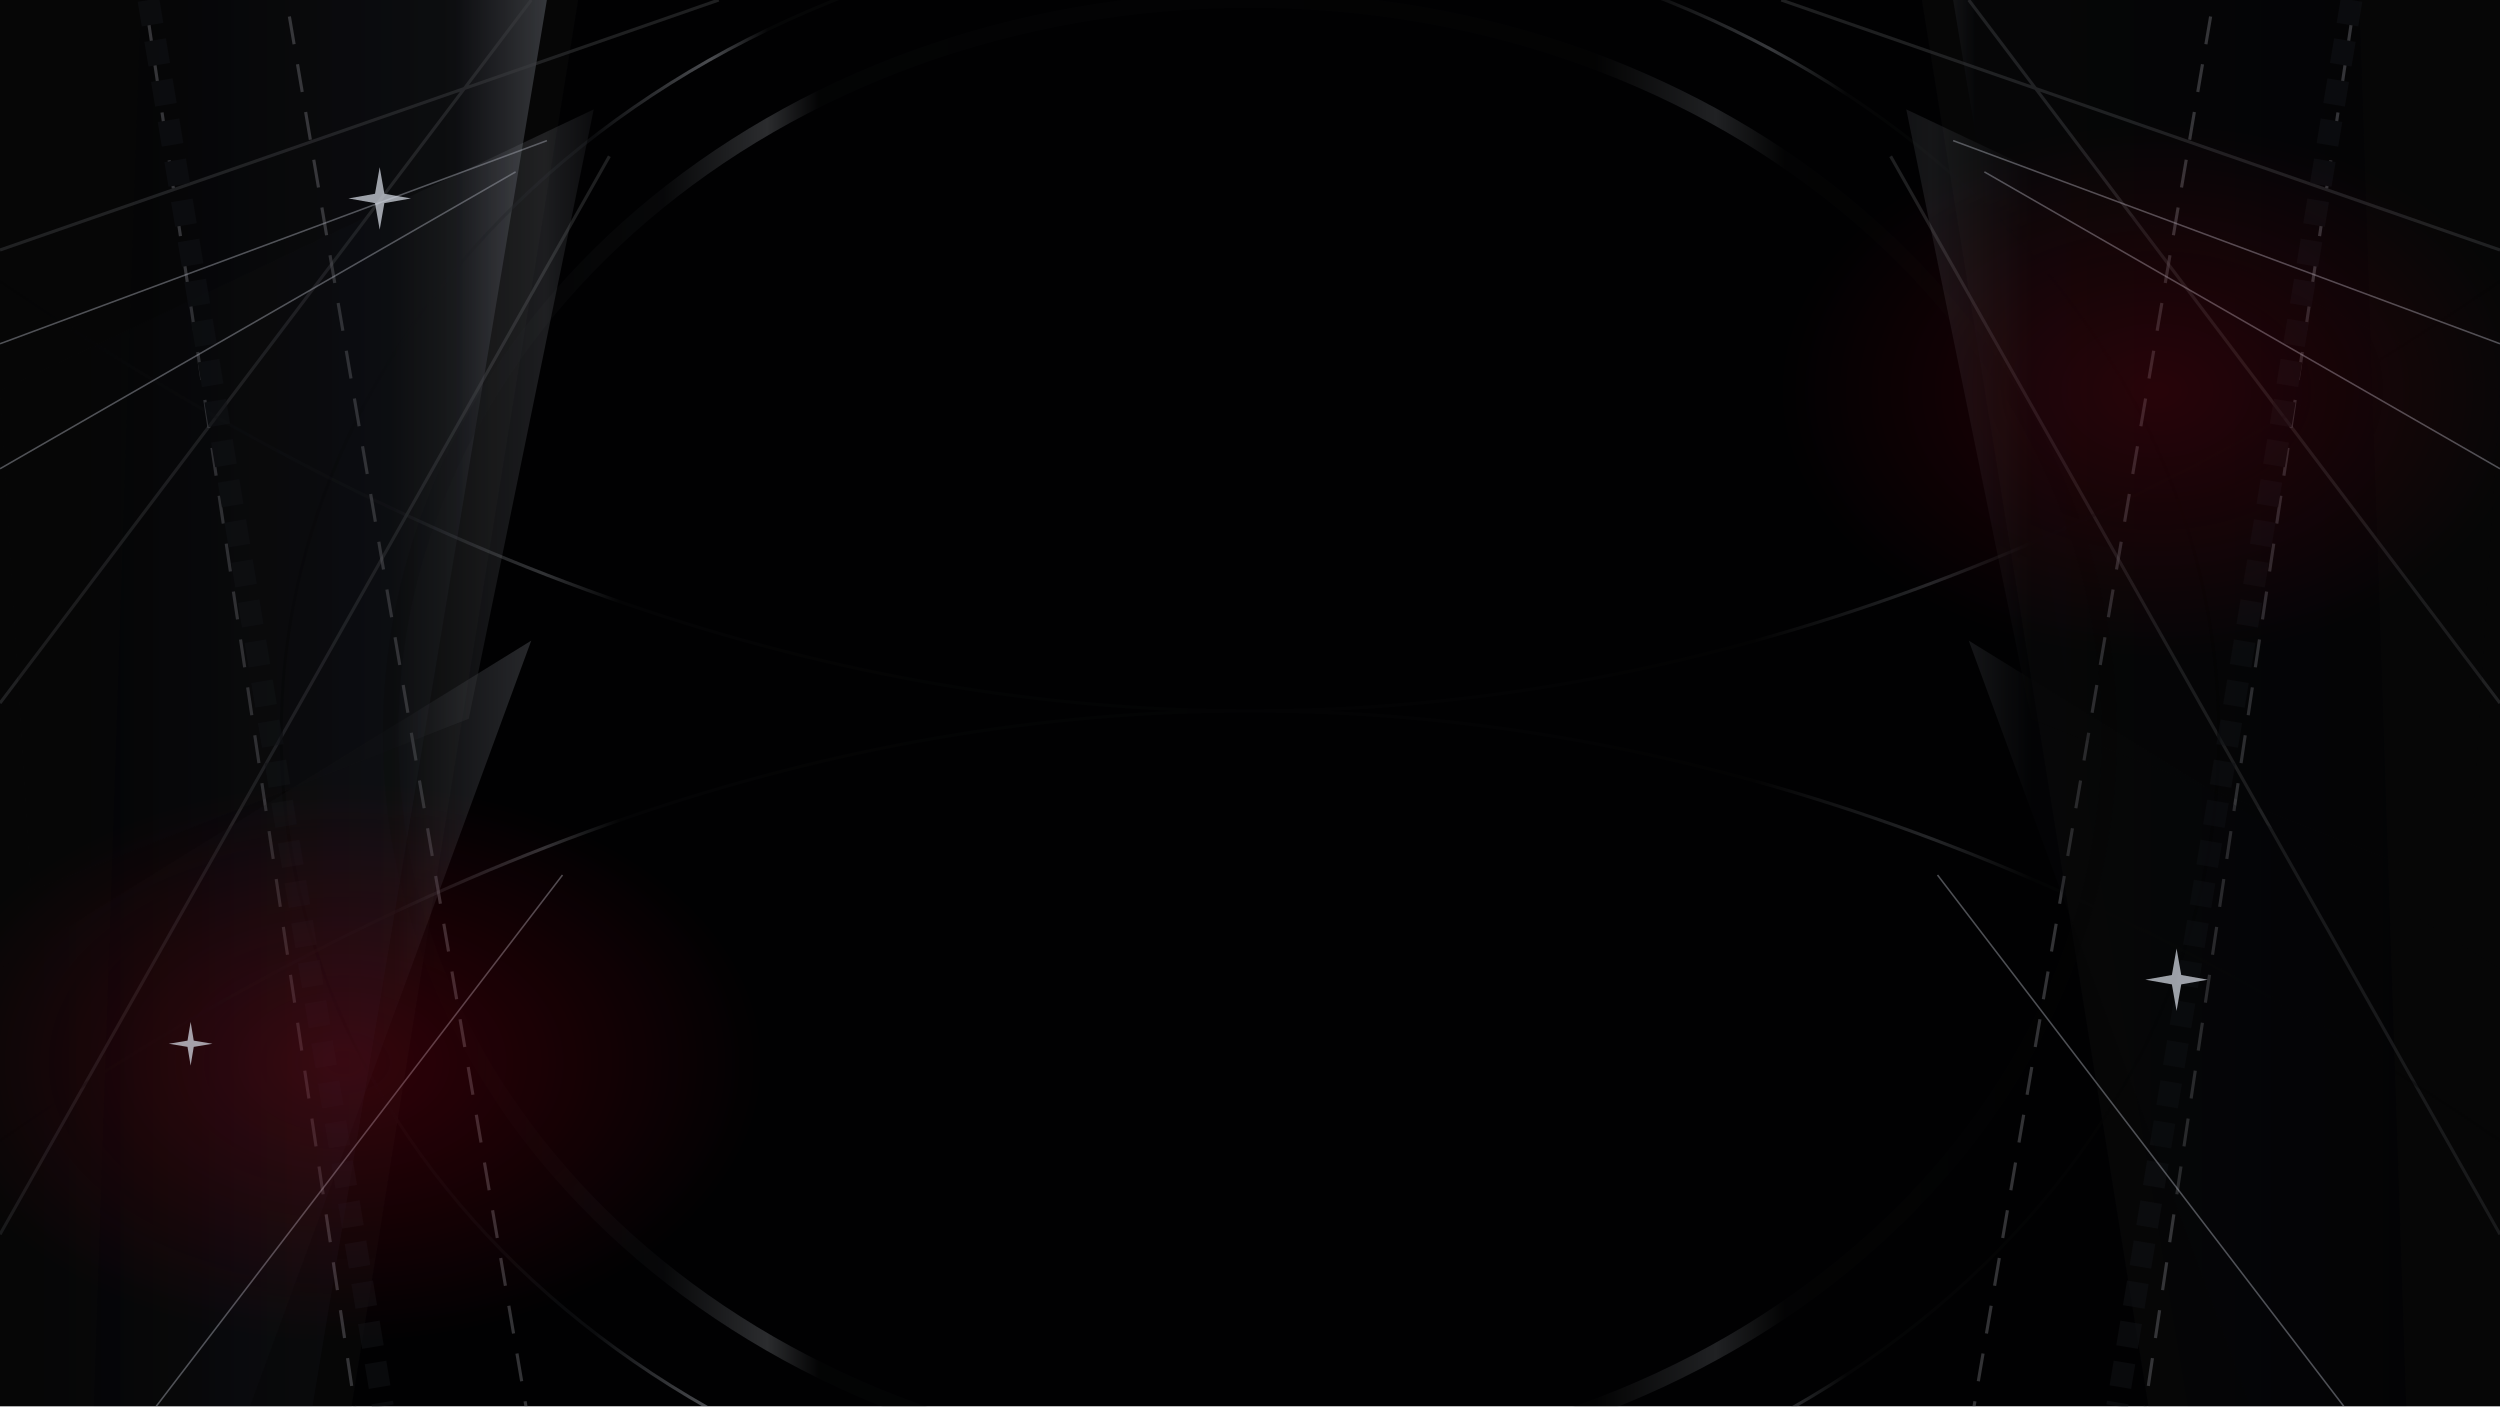
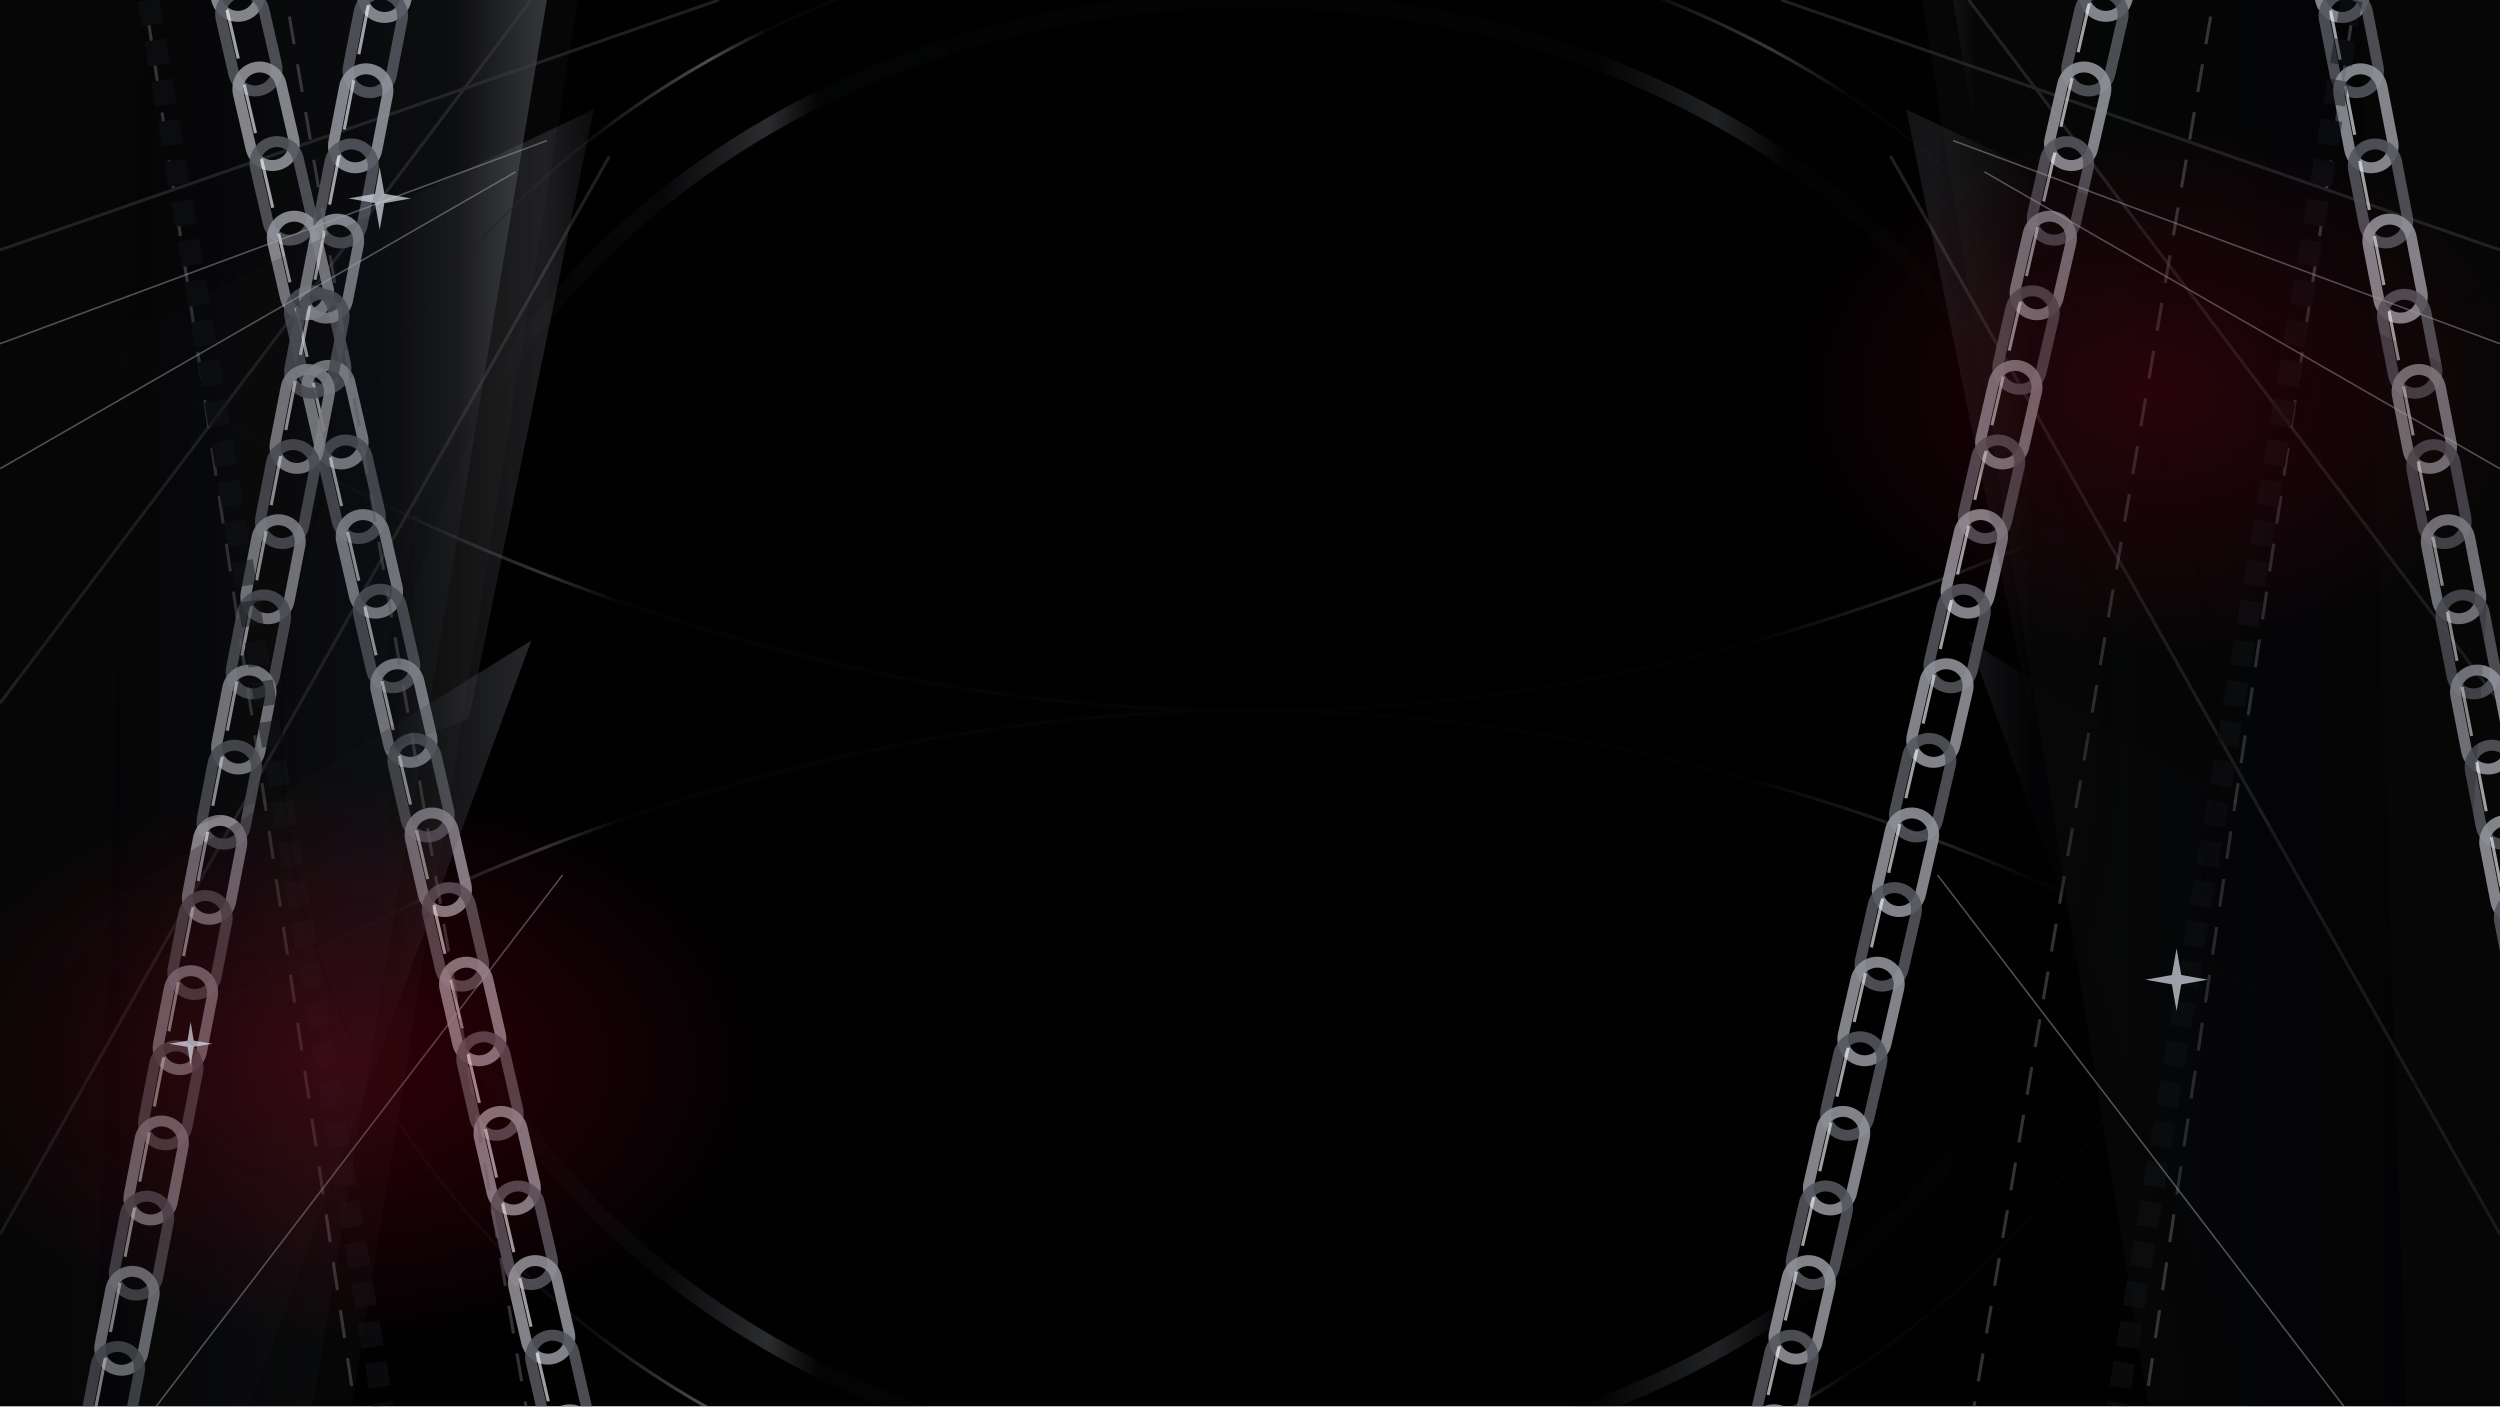
<svg xmlns="http://www.w3.org/2000/svg" viewBox="0 0 1600 900" preserveAspectRatio="xMidYMid slice">
  <defs>
    <linearGradient id="metal" x1="0" y1="0" x2="1" y2="0">
      <stop stop-color="#020203" />
      <stop offset=".16" stop-color="#17191d" />
      <stop offset=".22" stop-color="#a2a6af" />
      <stop offset=".25" stop-color="#090a0c" />
      <stop offset=".7" stop-color="#070708" />
      <stop offset=".77" stop-color="#777b83" />
      <stop offset=".81" stop-color="#08090a" />
      <stop offset="1" stop-color="#020203" />
    </linearGradient>
    <radialGradient id="red">
      <stop stop-color="#aa0015" stop-opacity=".35" />
      <stop offset="1" stop-color="#aa0015" stop-opacity="0" />
    </radialGradient>
    <filter id="glow">
      <feGaussianBlur stdDeviation="2" />
    </filter>
  </defs>
  <rect width="1600" height="900" fill="#010102" />
  <g opacity=".8">
    <path d="M0 0L370 0 225 900 0 900Z M1600 0H1230L1375 900H1600Z" fill="#070708" />
    <path d="M90 0L350 0 200 900H60Z M1510 0H1250L1400 900H1540Z" fill="url(#metal)" opacity=".55" />
    <path d="M0 160L460 0M0 450L340 0M0 790L390 100M1600 160L1140 0M1600 450L1260 0M1600 790L1210 100" stroke="#4c4d51" stroke-width="2" opacity=".48" />
  </g>
  <g stroke="url(#metal)" fill="none">
    <ellipse cx="800" cy="470" rx="550" ry="470" stroke-width="10" opacity=".26" />
    <ellipse cx="800" cy="470" rx="620" ry="520" stroke-width="2" opacity=".45" />
    <path d="M0 730Q800 180 1600 730M0 180Q800 730 1600 180" stroke-width="2" opacity=".3" />
  </g>
+   <g id="foreground-chains">
+     <g transform="translate(130 -100) rotate(-13)">
+       <rect x="-14" y="0" width="28" height="64" rx="14" fill="none" stroke="#54565d" stroke-width="7" opacity=".88" />
+       <path d="M-9 9v32" stroke="#f4f5f8" stroke-width="2" opacity=".65" />
+       <rect x="-14" y="49" width="28" height="64" rx="14" fill="none" stroke="#92949b" stroke-width="7" opacity=".88" />
+       <path d="M-9 58v32" stroke="#f4f5f8" stroke-width="2" opacity=".65" />
+       <rect x="-14" y="98" width="28" height="64" rx="14" fill="none" stroke="#54565d" stroke-width="7" opacity=".88" />
+       <path d="M-9 107v32" stroke="#f4f5f8" stroke-width="2" opacity=".65" />
+       <rect x="-14" y="147" width="28" height="64" rx="14" fill="none" stroke="#92949b" stroke-width="7" opacity=".88" />
+       <path d="M-9 156v32" stroke="#f4f5f8" stroke-width="2" opacity=".65" />
+       <rect x="-14" y="196" width="28" height="64" rx="14" fill="none" stroke="#54565d" stroke-width="7" opacity=".88" />
+       <path d="M-9 205v32" stroke="#f4f5f8" stroke-width="2" opacity=".65" />
+       <rect x="-14" y="245" width="28" height="64" rx="14" fill="none" stroke="#92949b" stroke-width="7" opacity=".88" />
+       <path d="M-9 254v32" stroke="#f4f5f8" stroke-width="2" opacity=".65" />
+       <rect x="-14" y="294" width="28" height="64" rx="14" fill="none" stroke="#54565d" stroke-width="7" opacity=".88" />
+       <path d="M-9 303v32" stroke="#f4f5f8" stroke-width="2" opacity=".65" />
+       <rect x="-14" y="343" width="28" height="64" rx="14" fill="none" stroke="#92949b" stroke-width="7" opacity=".88" />
+       <path d="M-9 352v32" stroke="#f4f5f8" stroke-width="2" opacity=".65" />
+       <rect x="-14" y="392" width="28" height="64" rx="14" fill="none" stroke="#54565d" stroke-width="7" opacity=".88" />
+       <path d="M-9 401v32" stroke="#f4f5f8" stroke-width="2" opacity=".65" />
+       <rect x="-14" y="441" width="28" height="64" rx="14" fill="none" stroke="#92949b" stroke-width="7" opacity=".88" />
+       <path d="M-9 450v32" stroke="#f4f5f8" stroke-width="2" opacity=".65" />
+       <rect x="-14" y="490" width="28" height="64" rx="14" fill="none" stroke="#54565d" stroke-width="7" opacity=".88" />
+       <path d="M-9 499v32" stroke="#f4f5f8" stroke-width="2" opacity=".65" />
+       <rect x="-14" y="539" width="28" height="64" rx="14" fill="none" stroke="#92949b" stroke-width="7" opacity=".88" />
+       <path d="M-9 548v32" stroke="#f4f5f8" stroke-width="2" opacity=".65" />
+       <rect x="-14" y="588" width="28" height="64" rx="14" fill="none" stroke="#54565d" stroke-width="7" opacity=".88" />
+       <path d="M-9 597v32" stroke="#f4f5f8" stroke-width="2" opacity=".65" />
+       <rect x="-14" y="637" width="28" height="64" rx="14" fill="none" stroke="#92949b" stroke-width="7" opacity=".88" />
+       <path d="M-9 646v32" stroke="#f4f5f8" stroke-width="2" opacity=".65" />
+       <rect x="-14" y="686" width="28" height="64" rx="14" fill="none" stroke="#54565d" stroke-width="7" opacity=".88" />
+       <path d="M-9 695v32" stroke="#f4f5f8" stroke-width="2" opacity=".65" />
+       <rect x="-14" y="735" width="28" height="64" rx="14" fill="none" stroke="#92949b" stroke-width="7" opacity=".88" />
+       <path d="M-9 744v32" stroke="#f4f5f8" stroke-width="2" opacity=".65" />
+       <rect x="-14" y="784" width="28" height="64" rx="14" fill="none" stroke="#54565d" stroke-width="7" opacity=".88" />
+       <path d="M-9 793v32" stroke="#f4f5f8" stroke-width="2" opacity=".65" />
+       <rect x="-14" y="833" width="28" height="64" rx="14" fill="none" stroke="#92949b" stroke-width="7" opacity=".88" />
+       <path d="M-9 842v32" stroke="#f4f5f8" stroke-width="2" opacity=".65" />
+       <rect x="-14" y="882" width="28" height="64" rx="14" fill="none" stroke="#54565d" stroke-width="7" opacity=".88" />
+       <path d="M-9 891v32" stroke="#f4f5f8" stroke-width="2" opacity=".65" />
+       <rect x="-14" y="931" width="28" height="64" rx="14" fill="none" stroke="#92949b" stroke-width="7" opacity=".88" />
+       <path d="M-9 940v32" stroke="#f4f5f8" stroke-width="2" opacity=".65" />
+       <rect x="-14" y="980" width="28" height="64" rx="14" fill="none" stroke="#54565d" stroke-width="7" opacity=".88" />
+       <path d="M-9 989v32" stroke="#f4f5f8" stroke-width="2" opacity=".65" />
+       <rect x="-14" y="1029" width="28" height="64" rx="14" fill="none" stroke="#92949b" stroke-width="7" opacity=".88" />
+       <path d="M-9 1038v32" stroke="#f4f5f8" stroke-width="2" opacity=".65" />
+       <rect x="-14" y="1078" width="28" height="64" rx="14" fill="none" stroke="#54565d" stroke-width="7" opacity=".88" />
+       <path d="M-9 1087v32" stroke="#f4f5f8" stroke-width="2" opacity=".65" />
+       <rect x="-14" y="1127" width="28" height="64" rx="14" fill="none" stroke="#92949b" stroke-width="7" opacity=".88" />
+       <path d="M-9 1136v32" stroke="#f4f5f8" stroke-width="2" opacity=".65" />
+     </g>
+     <g transform="translate(265 -100) rotate(11)">
+       <rect x="-14" y="0" width="28" height="64" rx="14" fill="none" stroke="#54565d" stroke-width="7" opacity=".88" />
+       <path d="M-9 9v32" stroke="#f4f5f8" stroke-width="2" opacity=".65" />
+       <rect x="-14" y="49" width="28" height="64" rx="14" fill="none" stroke="#92949b" stroke-width="7" opacity=".88" />
+       <path d="M-9 58v32" stroke="#f4f5f8" stroke-width="2" opacity=".65" />
+       <rect x="-14" y="98" width="28" height="64" rx="14" fill="none" stroke="#54565d" stroke-width="7" opacity=".88" />
+       <path d="M-9 107v32" stroke="#f4f5f8" stroke-width="2" opacity=".65" />
+       <rect x="-14" y="147" width="28" height="64" rx="14" fill="none" stroke="#92949b" stroke-width="7" opacity=".88" />
+       <path d="M-9 156v32" stroke="#f4f5f8" stroke-width="2" opacity=".65" />
+       <rect x="-14" y="196" width="28" height="64" rx="14" fill="none" stroke="#54565d" stroke-width="7" opacity=".88" />
+       <path d="M-9 205v32" stroke="#f4f5f8" stroke-width="2" opacity=".65" />
+       <rect x="-14" y="245" width="28" height="64" rx="14" fill="none" stroke="#92949b" stroke-width="7" opacity=".88" />
+       <path d="M-9 254v32" stroke="#f4f5f8" stroke-width="2" opacity=".65" />
+       <rect x="-14" y="294" width="28" height="64" rx="14" fill="none" stroke="#54565d" stroke-width="7" opacity=".88" />
+       <path d="M-9 303v32" stroke="#f4f5f8" stroke-width="2" opacity=".65" />
+       <rect x="-14" y="343" width="28" height="64" rx="14" fill="none" stroke="#92949b" stroke-width="7" opacity=".88" />
+       <path d="M-9 352v32" stroke="#f4f5f8" stroke-width="2" opacity=".65" />
+       <rect x="-14" y="392" width="28" height="64" rx="14" fill="none" stroke="#54565d" stroke-width="7" opacity=".88" />
+       <path d="M-9 401v32" stroke="#f4f5f8" stroke-width="2" opacity=".65" />
+       <rect x="-14" y="441" width="28" height="64" rx="14" fill="none" stroke="#92949b" stroke-width="7" opacity=".88" />
+       <path d="M-9 450v32" stroke="#f4f5f8" stroke-width="2" opacity=".65" />
+       <rect x="-14" y="490" width="28" height="64" rx="14" fill="none" stroke="#54565d" stroke-width="7" opacity=".88" />
+       <path d="M-9 499v32" stroke="#f4f5f8" stroke-width="2" opacity=".65" />
+       <rect x="-14" y="539" width="28" height="64" rx="14" fill="none" stroke="#92949b" stroke-width="7" opacity=".88" />
+       <path d="M-9 548v32" stroke="#f4f5f8" stroke-width="2" opacity=".65" />
+       <rect x="-14" y="588" width="28" height="64" rx="14" fill="none" stroke="#54565d" stroke-width="7" opacity=".88" />
+       <path d="M-9 597v32" stroke="#f4f5f8" stroke-width="2" opacity=".65" />
+       <rect x="-14" y="637" width="28" height="64" rx="14" fill="none" stroke="#92949b" stroke-width="7" opacity=".88" />
+       <path d="M-9 646v32" stroke="#f4f5f8" stroke-width="2" opacity=".65" />
+       <rect x="-14" y="686" width="28" height="64" rx="14" fill="none" stroke="#54565d" stroke-width="7" opacity=".88" />
+       <path d="M-9 695v32" stroke="#f4f5f8" stroke-width="2" opacity=".65" />
+       <rect x="-14" y="735" width="28" height="64" rx="14" fill="none" stroke="#92949b" stroke-width="7" opacity=".88" />
+       <path d="M-9 744v32" stroke="#f4f5f8" stroke-width="2" opacity=".65" />
+       <rect x="-14" y="784" width="28" height="64" rx="14" fill="none" stroke="#54565d" stroke-width="7" opacity=".88" />
+       <path d="M-9 793v32" stroke="#f4f5f8" stroke-width="2" opacity=".65" />
+       <rect x="-14" y="833" width="28" height="64" rx="14" fill="none" stroke="#92949b" stroke-width="7" opacity=".88" />
+       <path d="M-9 842v32" stroke="#f4f5f8" stroke-width="2" opacity=".65" />
+       <rect x="-14" y="882" width="28" height="64" rx="14" fill="none" stroke="#54565d" stroke-width="7" opacity=".88" />
+       <path d="M-9 891v32" stroke="#f4f5f8" stroke-width="2" opacity=".65" />
+       <rect x="-14" y="931" width="28" height="64" rx="14" fill="none" stroke="#92949b" stroke-width="7" opacity=".88" />
+       <path d="M-9 940v32" stroke="#f4f5f8" stroke-width="2" opacity=".65" />
+       <rect x="-14" y="980" width="28" height="64" rx="14" fill="none" stroke="#54565d" stroke-width="7" opacity=".88" />
+       <path d="M-9 989v32" stroke="#f4f5f8" stroke-width="2" opacity=".65" />
+       <rect x="-14" y="1029" width="28" height="64" rx="14" fill="none" stroke="#92949b" stroke-width="7" opacity=".88" />
+       <path d="M-9 1038v32" stroke="#f4f5f8" stroke-width="2" opacity=".65" />
+       <rect x="-14" y="1078" width="28" height="64" rx="14" fill="none" stroke="#54565d" stroke-width="7" opacity=".88" />
+       <path d="M-9 1087v32" stroke="#f4f5f8" stroke-width="2" opacity=".65" />
+       <rect x="-14" y="1127" width="28" height="64" rx="14" fill="none" stroke="#92949b" stroke-width="7" opacity=".88" />
+       <path d="M-9 1136v32" stroke="#f4f5f8" stroke-width="2" opacity=".65" />
+     </g>
+     <g transform="translate(1370 -100) rotate(13)">
+       <rect x="-14" y="0" width="28" height="64" rx="14" fill="none" stroke="#54565d" stroke-width="7" opacity=".88" />
+       <path d="M-9 9v32" stroke="#f4f5f8" stroke-width="2" opacity=".65" />
+       <rect x="-14" y="49" width="28" height="64" rx="14" fill="none" stroke="#92949b" stroke-width="7" opacity=".88" />
+       <path d="M-9 58v32" stroke="#f4f5f8" stroke-width="2" opacity=".65" />
+       <rect x="-14" y="98" width="28" height="64" rx="14" fill="none" stroke="#54565d" stroke-width="7" opacity=".88" />
+       <path d="M-9 107v32" stroke="#f4f5f8" stroke-width="2" opacity=".65" />
+       <rect x="-14" y="147" width="28" height="64" rx="14" fill="none" stroke="#92949b" stroke-width="7" opacity=".88" />
+       <path d="M-9 156v32" stroke="#f4f5f8" stroke-width="2" opacity=".65" />
+       <rect x="-14" y="196" width="28" height="64" rx="14" fill="none" stroke="#54565d" stroke-width="7" opacity=".88" />
+       <path d="M-9 205v32" stroke="#f4f5f8" stroke-width="2" opacity=".65" />
+       <rect x="-14" y="245" width="28" height="64" rx="14" fill="none" stroke="#92949b" stroke-width="7" opacity=".88" />
+       <path d="M-9 254v32" stroke="#f4f5f8" stroke-width="2" opacity=".65" />
+       <rect x="-14" y="294" width="28" height="64" rx="14" fill="none" stroke="#54565d" stroke-width="7" opacity=".88" />
+       <path d="M-9 303v32" stroke="#f4f5f8" stroke-width="2" opacity=".65" />
+       <rect x="-14" y="343" width="28" height="64" rx="14" fill="none" stroke="#92949b" stroke-width="7" opacity=".88" />
+       <path d="M-9 352v32" stroke="#f4f5f8" stroke-width="2" opacity=".65" />
+       <rect x="-14" y="392" width="28" height="64" rx="14" fill="none" stroke="#54565d" stroke-width="7" opacity=".88" />
+       <path d="M-9 401v32" stroke="#f4f5f8" stroke-width="2" opacity=".65" />
+       <rect x="-14" y="441" width="28" height="64" rx="14" fill="none" stroke="#92949b" stroke-width="7" opacity=".88" />
+       <path d="M-9 450v32" stroke="#f4f5f8" stroke-width="2" opacity=".65" />
+       <rect x="-14" y="490" width="28" height="64" rx="14" fill="none" stroke="#54565d" stroke-width="7" opacity=".88" />
+       <path d="M-9 499v32" stroke="#f4f5f8" stroke-width="2" opacity=".65" />
+       <rect x="-14" y="539" width="28" height="64" rx="14" fill="none" stroke="#92949b" stroke-width="7" opacity=".88" />
+       <path d="M-9 548v32" stroke="#f4f5f8" stroke-width="2" opacity=".65" />
+       <rect x="-14" y="588" width="28" height="64" rx="14" fill="none" stroke="#54565d" stroke-width="7" opacity=".88" />
+       <path d="M-9 597v32" stroke="#f4f5f8" stroke-width="2" opacity=".65" />
+       <rect x="-14" y="637" width="28" height="64" rx="14" fill="none" stroke="#92949b" stroke-width="7" opacity=".88" />
+       <path d="M-9 646v32" stroke="#f4f5f8" stroke-width="2" opacity=".65" />
+       <rect x="-14" y="686" width="28" height="64" rx="14" fill="none" stroke="#54565d" stroke-width="7" opacity=".88" />
+       <path d="M-9 695v32" stroke="#f4f5f8" stroke-width="2" opacity=".65" />
+       <rect x="-14" y="735" width="28" height="64" rx="14" fill="none" stroke="#92949b" stroke-width="7" opacity=".88" />
+       <path d="M-9 744v32" stroke="#f4f5f8" stroke-width="2" opacity=".65" />
+       <rect x="-14" y="784" width="28" height="64" rx="14" fill="none" stroke="#54565d" stroke-width="7" opacity=".88" />
+       <path d="M-9 793v32" stroke="#f4f5f8" stroke-width="2" opacity=".65" />
+       <rect x="-14" y="833" width="28" height="64" rx="14" fill="none" stroke="#92949b" stroke-width="7" opacity=".88" />
+       <path d="M-9 842v32" stroke="#f4f5f8" stroke-width="2" opacity=".65" />
+       <rect x="-14" y="882" width="28" height="64" rx="14" fill="none" stroke="#54565d" stroke-width="7" opacity=".88" />
+       <path d="M-9 891v32" stroke="#f4f5f8" stroke-width="2" opacity=".65" />
+       <rect x="-14" y="931" width="28" height="64" rx="14" fill="none" stroke="#92949b" stroke-width="7" opacity=".88" />
+       <path d="M-9 940v32" stroke="#f4f5f8" stroke-width="2" opacity=".65" />
+       <rect x="-14" y="980" width="28" height="64" rx="14" fill="none" stroke="#54565d" stroke-width="7" opacity=".88" />
+       <path d="M-9 989v32" stroke="#f4f5f8" stroke-width="2" opacity=".65" />
+       <rect x="-14" y="1029" width="28" height="64" rx="14" fill="none" stroke="#92949b" stroke-width="7" opacity=".88" />
+       <path d="M-9 1038v32" stroke="#f4f5f8" stroke-width="2" opacity=".65" />
+       <rect x="-14" y="1078" width="28" height="64" rx="14" fill="none" stroke="#54565d" stroke-width="7" opacity=".88" />
+       <path d="M-9 1087v32" stroke="#f4f5f8" stroke-width="2" opacity=".65" />
+       <rect x="-14" y="1127" width="28" height="64" rx="14" fill="none" stroke="#92949b" stroke-width="7" opacity=".88" />
+       <path d="M-9 1136v32" stroke="#f4f5f8" stroke-width="2" opacity=".65" />
+     </g>
+     <g transform="translate(1480 -100) rotate(-11)">
+       <rect x="-14" y="0" width="28" height="64" rx="14" fill="none" stroke="#54565d" stroke-width="7" opacity=".88" />
+       <path d="M-9 9v32" stroke="#f4f5f8" stroke-width="2" opacity=".65" />
+       <rect x="-14" y="49" width="28" height="64" rx="14" fill="none" stroke="#92949b" stroke-width="7" opacity=".88" />
+       <path d="M-9 58v32" stroke="#f4f5f8" stroke-width="2" opacity=".65" />
+       <rect x="-14" y="98" width="28" height="64" rx="14" fill="none" stroke="#54565d" stroke-width="7" opacity=".88" />
+       <path d="M-9 107v32" stroke="#f4f5f8" stroke-width="2" opacity=".65" />
+       <rect x="-14" y="147" width="28" height="64" rx="14" fill="none" stroke="#92949b" stroke-width="7" opacity=".88" />
+       <path d="M-9 156v32" stroke="#f4f5f8" stroke-width="2" opacity=".65" />
+       <rect x="-14" y="196" width="28" height="64" rx="14" fill="none" stroke="#54565d" stroke-width="7" opacity=".88" />
+       <path d="M-9 205v32" stroke="#f4f5f8" stroke-width="2" opacity=".65" />
+       <rect x="-14" y="245" width="28" height="64" rx="14" fill="none" stroke="#92949b" stroke-width="7" opacity=".88" />
+       <path d="M-9 254v32" stroke="#f4f5f8" stroke-width="2" opacity=".65" />
+       <rect x="-14" y="294" width="28" height="64" rx="14" fill="none" stroke="#54565d" stroke-width="7" opacity=".88" />
+       <path d="M-9 303v32" stroke="#f4f5f8" stroke-width="2" opacity=".65" />
+       <rect x="-14" y="343" width="28" height="64" rx="14" fill="none" stroke="#92949b" stroke-width="7" opacity=".88" />
+       <path d="M-9 352v32" stroke="#f4f5f8" stroke-width="2" opacity=".65" />
+       <rect x="-14" y="392" width="28" height="64" rx="14" fill="none" stroke="#54565d" stroke-width="7" opacity=".88" />
+       <path d="M-9 401v32" stroke="#f4f5f8" stroke-width="2" opacity=".65" />
+       <rect x="-14" y="441" width="28" height="64" rx="14" fill="none" stroke="#92949b" stroke-width="7" opacity=".88" />
+       <path d="M-9 450v32" stroke="#f4f5f8" stroke-width="2" opacity=".65" />
+       <rect x="-14" y="490" width="28" height="64" rx="14" fill="none" stroke="#54565d" stroke-width="7" opacity=".88" />
+       <path d="M-9 499v32" stroke="#f4f5f8" stroke-width="2" opacity=".65" />
+       <rect x="-14" y="539" width="28" height="64" rx="14" fill="none" stroke="#92949b" stroke-width="7" opacity=".88" />
+       <path d="M-9 548v32" stroke="#f4f5f8" stroke-width="2" opacity=".65" />
+       <rect x="-14" y="588" width="28" height="64" rx="14" fill="none" stroke="#54565d" stroke-width="7" opacity=".88" />
+       <path d="M-9 597v32" stroke="#f4f5f8" stroke-width="2" opacity=".65" />
+       <rect x="-14" y="637" width="28" height="64" rx="14" fill="none" stroke="#92949b" stroke-width="7" opacity=".88" />
+       <path d="M-9 646v32" stroke="#f4f5f8" stroke-width="2" opacity=".65" />
+       <rect x="-14" y="686" width="28" height="64" rx="14" fill="none" stroke="#54565d" stroke-width="7" opacity=".88" />
+       <path d="M-9 695v32" stroke="#f4f5f8" stroke-width="2" opacity=".65" />
+       <rect x="-14" y="735" width="28" height="64" rx="14" fill="none" stroke="#92949b" stroke-width="7" opacity=".88" />
+       <path d="M-9 744v32" stroke="#f4f5f8" stroke-width="2" opacity=".65" />
+       <rect x="-14" y="784" width="28" height="64" rx="14" fill="none" stroke="#54565d" stroke-width="7" opacity=".88" />
+       <path d="M-9 793v32" stroke="#f4f5f8" stroke-width="2" opacity=".65" />
+       <rect x="-14" y="833" width="28" height="64" rx="14" fill="none" stroke="#92949b" stroke-width="7" opacity=".88" />
+       <path d="M-9 842v32" stroke="#f4f5f8" stroke-width="2" opacity=".65" />
+       <rect x="-14" y="882" width="28" height="64" rx="14" fill="none" stroke="#54565d" stroke-width="7" opacity=".88" />
+       <path d="M-9 891v32" stroke="#f4f5f8" stroke-width="2" opacity=".65" />
+       <rect x="-14" y="931" width="28" height="64" rx="14" fill="none" stroke="#92949b" stroke-width="7" opacity=".88" />
+       <path d="M-9 940v32" stroke="#f4f5f8" stroke-width="2" opacity=".65" />
+       <rect x="-14" y="980" width="28" height="64" rx="14" fill="none" stroke="#54565d" stroke-width="7" opacity=".88" />
+       <path d="M-9 989v32" stroke="#f4f5f8" stroke-width="2" opacity=".65" />
+       <rect x="-14" y="1029" width="28" height="64" rx="14" fill="none" stroke="#92949b" stroke-width="7" opacity=".88" />
+       <path d="M-9 1038v32" stroke="#f4f5f8" stroke-width="2" opacity=".65" />
+       <rect x="-14" y="1078" width="28" height="64" rx="14" fill="none" stroke="#54565d" stroke-width="7" opacity=".88" />
+       <path d="M-9 1087v32" stroke="#f4f5f8" stroke-width="2" opacity=".65" />
+       <rect x="-14" y="1127" width="28" height="64" rx="14" fill="none" stroke="#92949b" stroke-width="7" opacity=".88" />
+       <path d="M-9 1136v32" stroke="#f4f5f8" stroke-width="2" opacity=".65" />
+     </g>
+   </g>
  <g id="chains" fill="none" stroke="#66676c" stroke-width="2" opacity=".48">
    <path d="M90 -20L230 920M180 -20L340 920M1420 -20L1260 920M1510 -20L1370 920" stroke-dasharray="18 13" />
    <path d="M95 0L245 900M1505 0L1355 900" stroke="#111216" stroke-width="14" stroke-dasharray="16 10" />
  </g>
  <g opacity=".65">
    <path d="M0 250L380 70 300 460 20 570Z M1600 250L1220 70 1300 460 1580 570Z" fill="url(#metal)" opacity=".26" />
    <path d="M0 620L340 410 160 900H0Z M1600 620L1260 410 1440 900H1600Z" fill="url(#metal)" opacity=".38" />
  </g>
  <g stroke="#a0a4ae" stroke-width="1" opacity=".48">
    <path d="M0 220L350 90M0 300L330 110M1600 220L1250 90M1600 300L1270 110M100 900L360 560M1500 900L1240 560" />
  </g>
  <ellipse cx="220" cy="680" rx="270" ry="180" fill="url(#red)" opacity=".8" />
  <ellipse cx="1380" cy="250" rx="240" ry="170" fill="url(#red)" opacity=".6" />
  <g fill="#dce1eb" opacity=".7">
    <path d="M240 130l3 17 3-17 17-3-17-3-3-17-3 17-17 3zM1390 630l3 17 3-17 17-3-17-3-3-17-3 17-17 3zM120 670l2 12 2-12 12-2-12-2-2-12-2 12-12 2z" />
  </g>
</svg>
